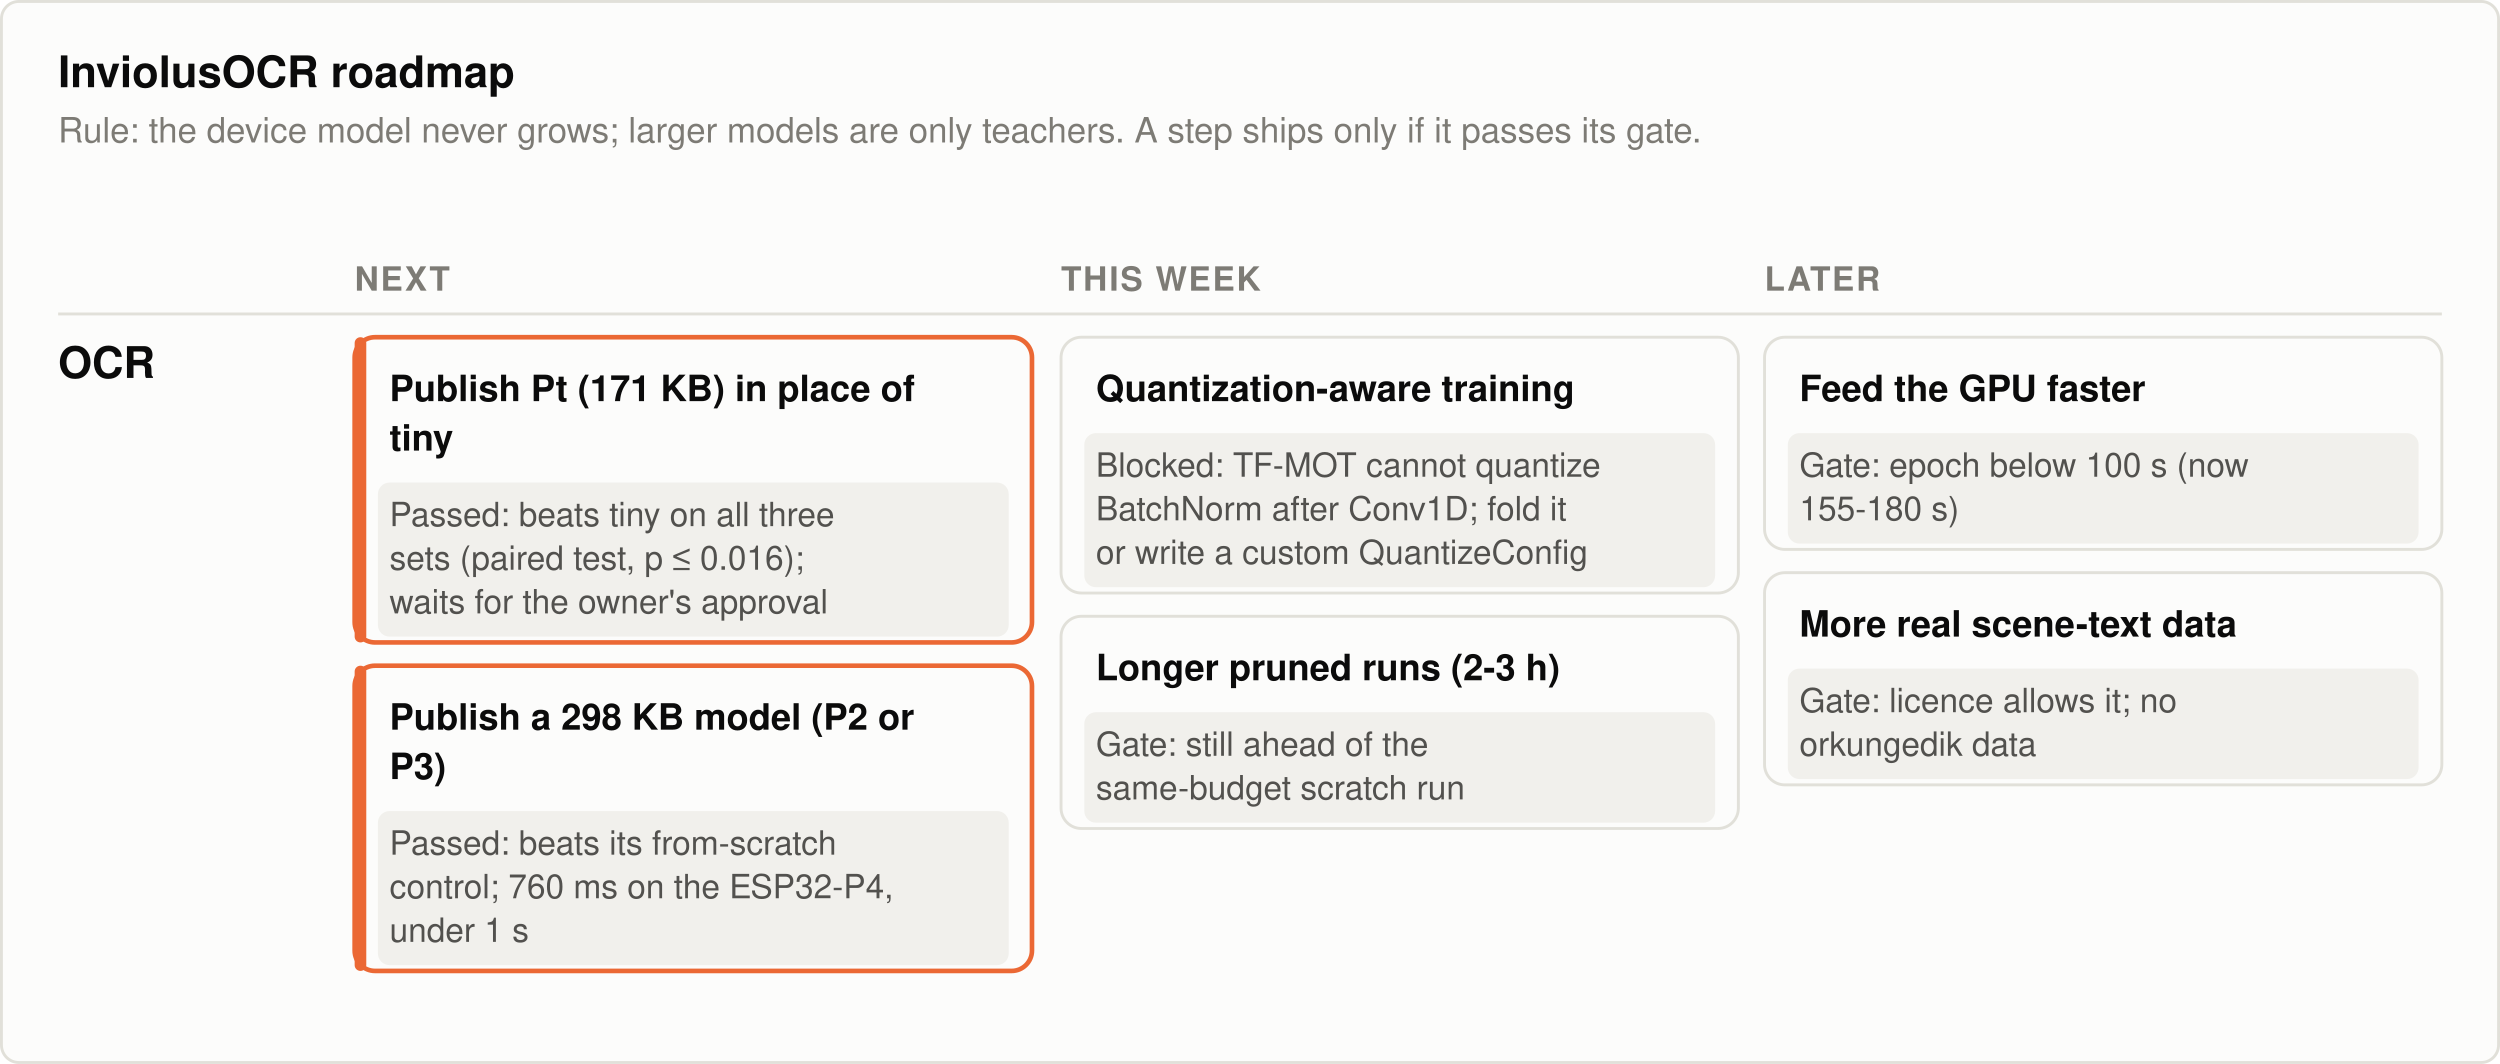
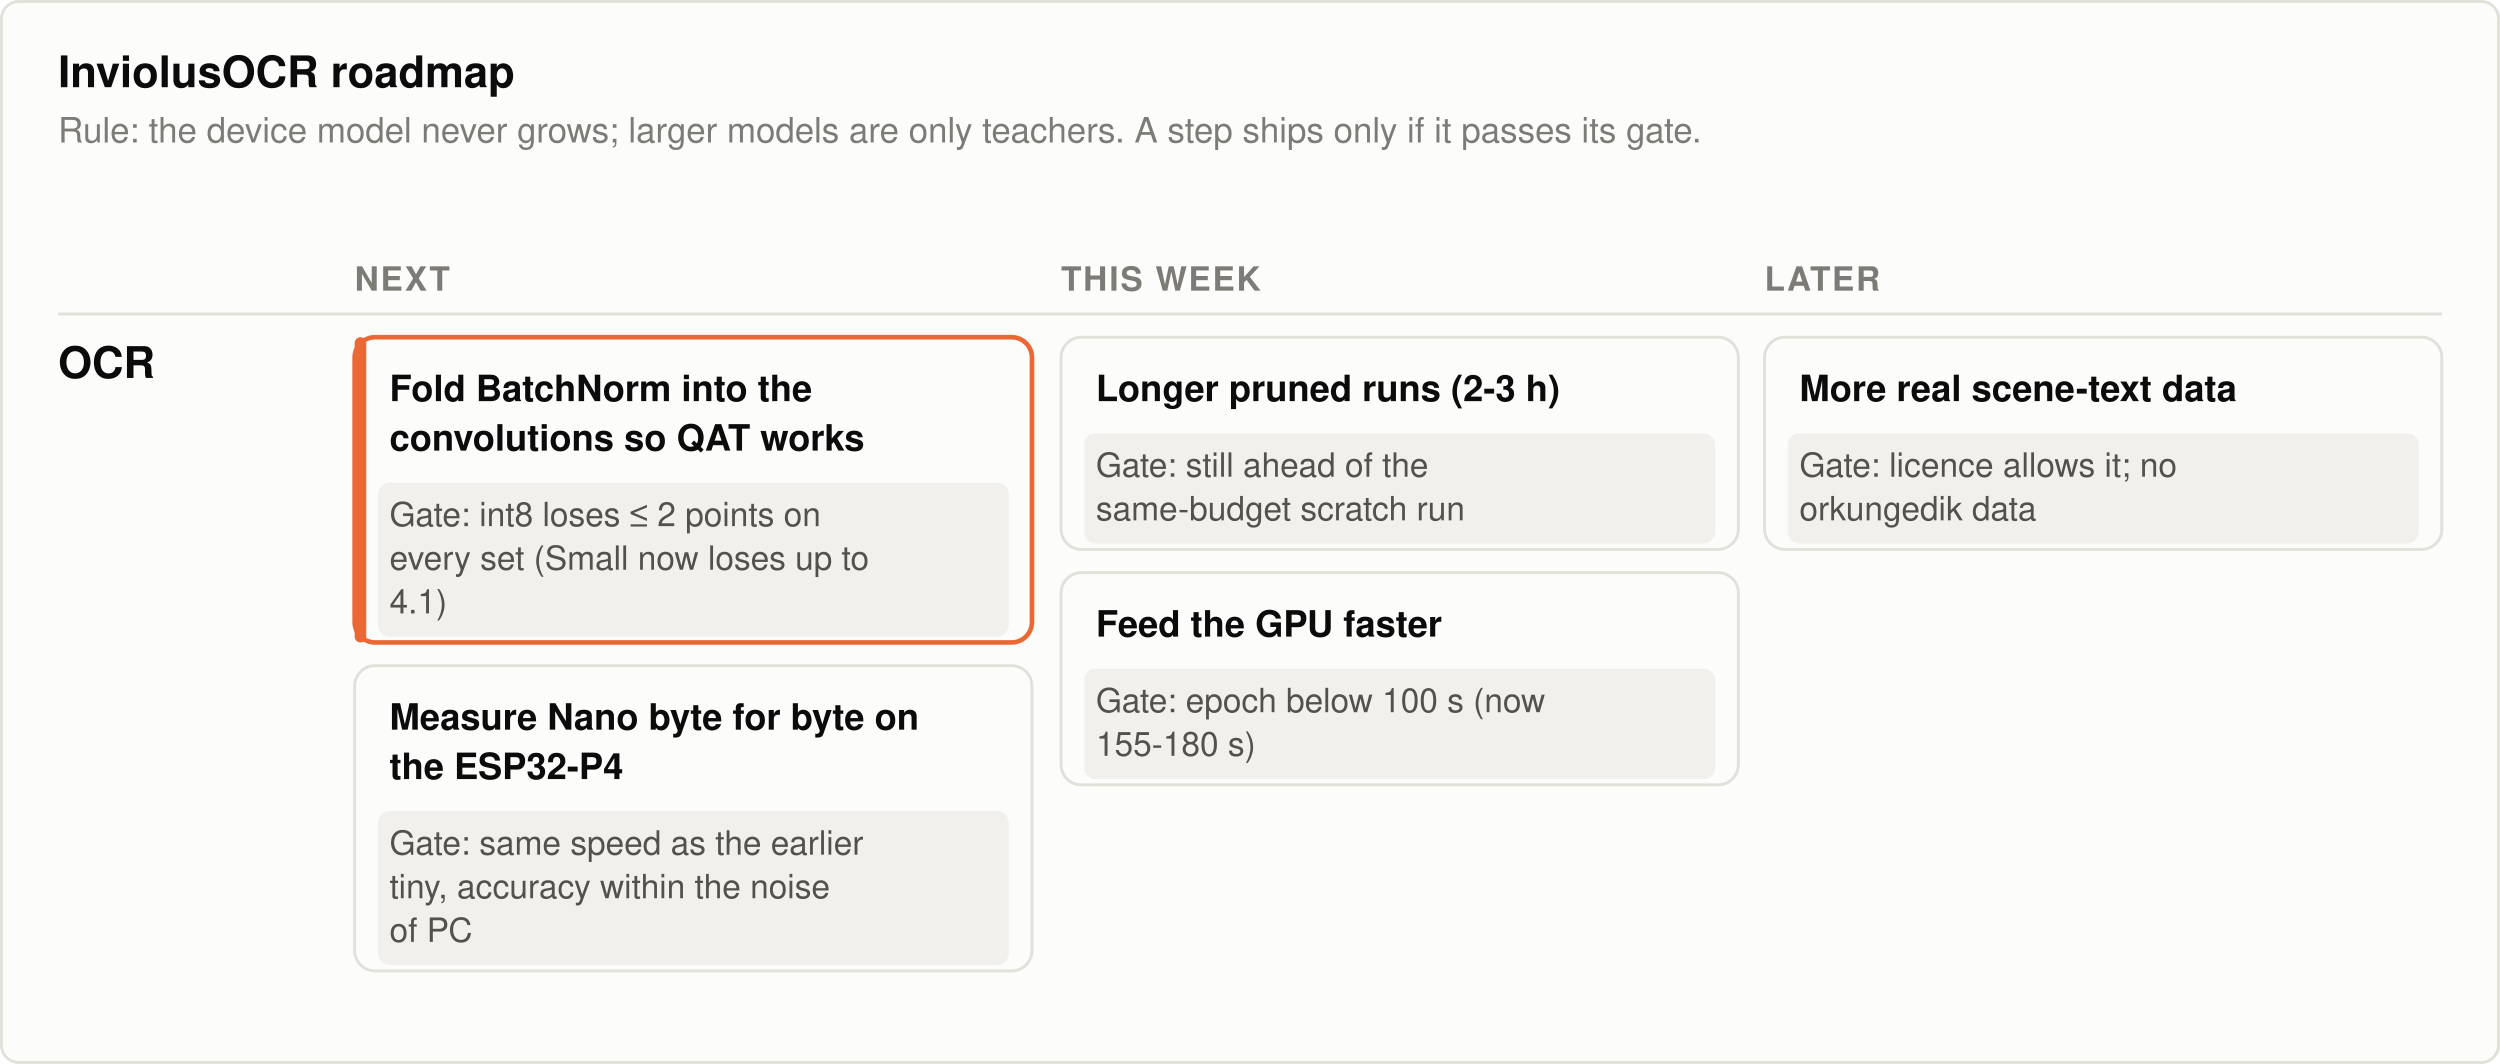
<svg xmlns="http://www.w3.org/2000/svg" viewBox="0 0 860 366" width="860" height="366" font-family="-apple-system, BlinkMacSystemFont, 'Segoe UI', Helvetica, Arial, sans-serif">
  <rect x="0.5" y="0.5" width="859" height="365" rx="6" fill="#fcfcfb" stroke="#e1e0d9" />
  <text x="20" y="30" font-size="15" font-weight="600" fill="#0b0b0b">InviolusOCR roadmap</text>
  <text x="20" y="49" font-size="12" fill="#7d7b75">Rule: the device model never grows; larger models are only teachers. A step ships only if it passes its gate.</text>
  <text x="122" y="100" font-size="11.5" font-weight="600" letter-spacing="0.6" fill="#7d7b75">NEXT</text>
  <text x="365" y="100" font-size="11.5" font-weight="600" letter-spacing="0.6" fill="#7d7b75">THIS WEEK</text>
  <text x="607" y="100" font-size="11.5" font-weight="600" letter-spacing="0.6" fill="#7d7b75">LATER</text>
  <line x1="20" x2="840" y1="108" y2="108" stroke="#e1e0d9" />
  <text x="20" y="130" font-size="15" font-weight="700" fill="#0b0b0b">OCR</text>
  <rect x="122" y="116" width="233" height="105" rx="7" fill="#fcfcfb" stroke="#eb6834" stroke-width="1.6" />
  <rect x="122" y="116" width="4" height="105" rx="2" fill="#eb6834" />
-   <text x="134" y="138" font-size="12.5" font-weight="600" fill="#0b0b0b">Publish Pt (171 KB) in place of</text>
-   <text x="134" y="155" font-size="12.5" font-weight="600" fill="#0b0b0b">tiny</text>
+   <text x="134" y="138" font-size="12.5" font-weight="600" fill="#0b0b0b">Fold BatchNorm into the</text>
+   <text x="134" y="155" font-size="12.5" font-weight="600" fill="#0b0b0b">convolutions so QAT works</text>
  <rect x="130" y="166" width="217" height="53" rx="4" fill="#f1f0ec" />
-   <text x="134" y="181" font-size="11.5" fill="#52514e">Passed: beats tiny on all three</text>
-   <text x="134" y="196" font-size="11.5" fill="#52514e">sets (paired test, p ≤ 0.016);</text>
-   <text x="134" y="211" font-size="11.5" fill="#52514e">waits for the owner's approval</text>
-   <rect x="122" y="229" width="233" height="105" rx="7" fill="#fcfcfb" stroke="#eb6834" stroke-width="1.6" />
-   <rect x="122" y="229" width="4" height="105" rx="2" fill="#eb6834" />
-   <text x="134" y="251" font-size="12.5" font-weight="600" fill="#0b0b0b">Publish a 298 KB model (P2 or</text>
-   <text x="134" y="268" font-size="12.5" font-weight="600" fill="#0b0b0b">P3)</text>
+   <text x="134" y="181" font-size="11.5" fill="#52514e">Gate: int8 loses ≤ 2 points on</text>
+   <text x="134" y="196" font-size="11.5" fill="#52514e">every set (Small now loses up to</text>
+   <text x="134" y="211" font-size="11.5" fill="#52514e">4.1)</text>
+   <rect x="122" y="229" width="233" height="105" rx="7" fill="#fcfcfb" stroke="#e1e0d9" stroke-width="1" />
+   <text x="134" y="251" font-size="12.5" font-weight="600" fill="#0b0b0b">Measure Nano byte for byte on</text>
+   <text x="134" y="268" font-size="12.5" font-weight="600" fill="#0b0b0b">the ESP32-P4</text>
  <rect x="130" y="279" width="217" height="53" rx="4" fill="#f1f0ec" />
-   <text x="134" y="294" font-size="11.5" fill="#52514e">Passed: beats its from-scratch</text>
-   <text x="134" y="309" font-size="11.5" fill="#52514e">control; 760 ms on the ESP32-P4,</text>
-   <text x="134" y="324" font-size="11.5" fill="#52514e">under 1 s</text>
-   <rect x="365" y="116" width="233" height="88" rx="7" fill="#fcfcfb" stroke="#e1e0d9" stroke-width="1" />
-   <text x="377" y="138" font-size="12.5" font-weight="600" fill="#0b0b0b">Quantization-aware training</text>
-   <rect x="373" y="149" width="217" height="53" rx="4" fill="#f1f0ec" />
-   <text x="377" y="164" font-size="11.5" fill="#52514e">Blocked: TF-MOT cannot quantize</text>
-   <text x="377" y="179" font-size="11.5" fill="#52514e">BatchNorm after Conv1D; fold it</text>
-   <text x="377" y="194" font-size="11.5" fill="#52514e">or write a custom QuantizeConfig</text>
-   <rect x="365" y="212" width="233" height="73" rx="7" fill="#fcfcfb" stroke="#e1e0d9" stroke-width="1" />
-   <text x="377" y="234" font-size="12.5" font-weight="600" fill="#0b0b0b">Longer pruned runs (2-3 h)</text>
-   <rect x="373" y="245" width="217" height="38" rx="4" fill="#f1f0ec" />
-   <text x="377" y="260" font-size="11.5" fill="#52514e">Gate: still ahead of the</text>
-   <text x="377" y="275" font-size="11.5" fill="#52514e">same-budget scratch run</text>
+   <text x="134" y="294" font-size="11.5" fill="#52514e">Gate: same speed as the earlier</text>
+   <text x="134" y="309" font-size="11.5" fill="#52514e">tiny, accuracy within the noise</text>
+   <text x="134" y="324" font-size="11.5" fill="#52514e">of PC</text>
+   <rect x="365" y="116" width="233" height="73" rx="7" fill="#fcfcfb" stroke="#e1e0d9" stroke-width="1" />
+   <text x="377" y="138" font-size="12.5" font-weight="600" fill="#0b0b0b">Longer pruned runs (2-3 h)</text>
+   <rect x="373" y="149" width="217" height="38" rx="4" fill="#f1f0ec" />
+   <text x="377" y="164" font-size="11.5" fill="#52514e">Gate: still ahead of the</text>
+   <text x="377" y="179" font-size="11.5" fill="#52514e">same-budget scratch run</text>
+   <rect x="365" y="197" width="233" height="73" rx="7" fill="#fcfcfb" stroke="#e1e0d9" stroke-width="1" />
+   <text x="377" y="219" font-size="12.5" font-weight="600" fill="#0b0b0b">Feed the GPU faster</text>
+   <rect x="373" y="230" width="217" height="38" rx="4" fill="#f1f0ec" />
+   <text x="377" y="245" font-size="11.5" fill="#52514e">Gate: epoch below 100 s (now</text>
+   <text x="377" y="260" font-size="11.5" fill="#52514e">155-180 s)</text>
  <rect x="607" y="116" width="233" height="73" rx="7" fill="#fcfcfb" stroke="#e1e0d9" stroke-width="1" />
-   <text x="619" y="138" font-size="12.5" font-weight="600" fill="#0b0b0b">Feed the GPU faster</text>
+   <text x="619" y="138" font-size="12.5" font-weight="600" fill="#0b0b0b">More real scene-text data</text>
  <rect x="615" y="149" width="217" height="38" rx="4" fill="#f1f0ec" />
-   <text x="619" y="164" font-size="11.5" fill="#52514e">Gate: epoch below 100 s (now</text>
-   <text x="619" y="179" font-size="11.5" fill="#52514e">155-180 s)</text>
-   <rect x="607" y="197" width="233" height="73" rx="7" fill="#fcfcfb" stroke="#e1e0d9" stroke-width="1" />
-   <text x="619" y="219" font-size="12.5" font-weight="600" fill="#0b0b0b">More real scene-text data</text>
-   <rect x="615" y="230" width="217" height="38" rx="4" fill="#f1f0ec" />
-   <text x="619" y="245" font-size="11.5" fill="#52514e">Gate: licence allows it; no</text>
-   <text x="619" y="260" font-size="11.5" fill="#52514e">orkungedik data</text>
+   <text x="619" y="164" font-size="11.5" fill="#52514e">Gate: licence allows it; no</text>
+   <text x="619" y="179" font-size="11.5" fill="#52514e">orkungedik data</text>
</svg>
